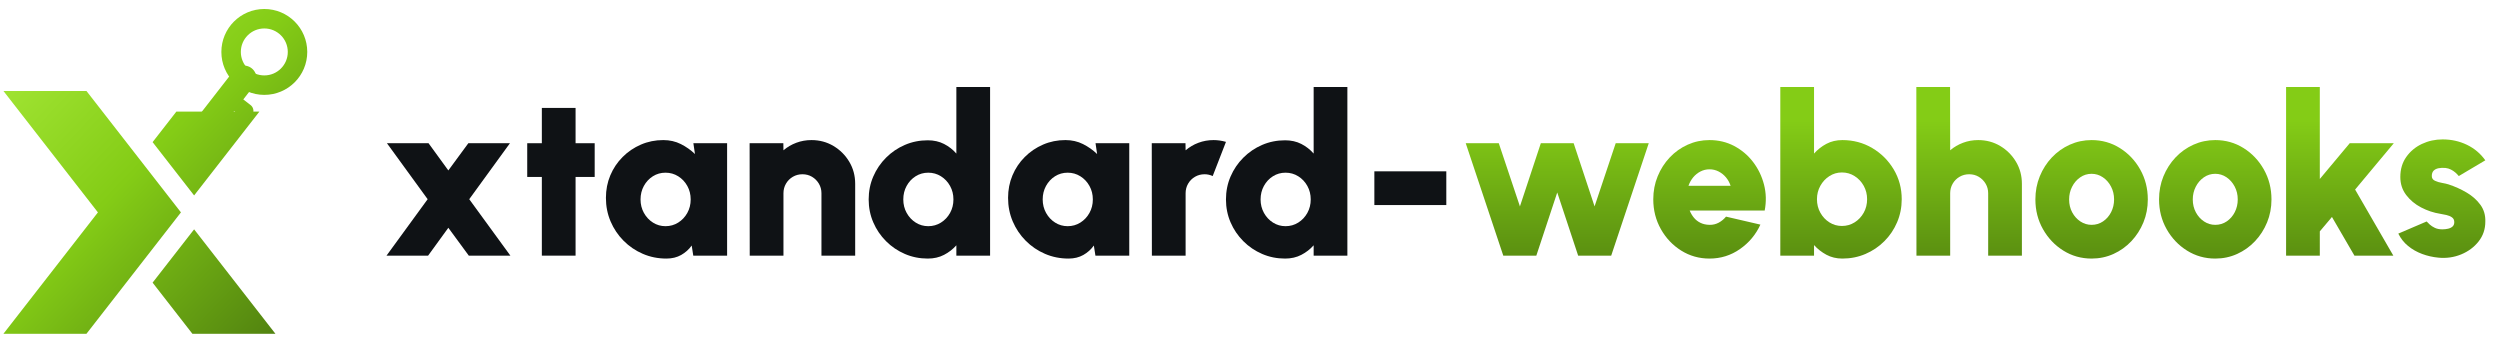
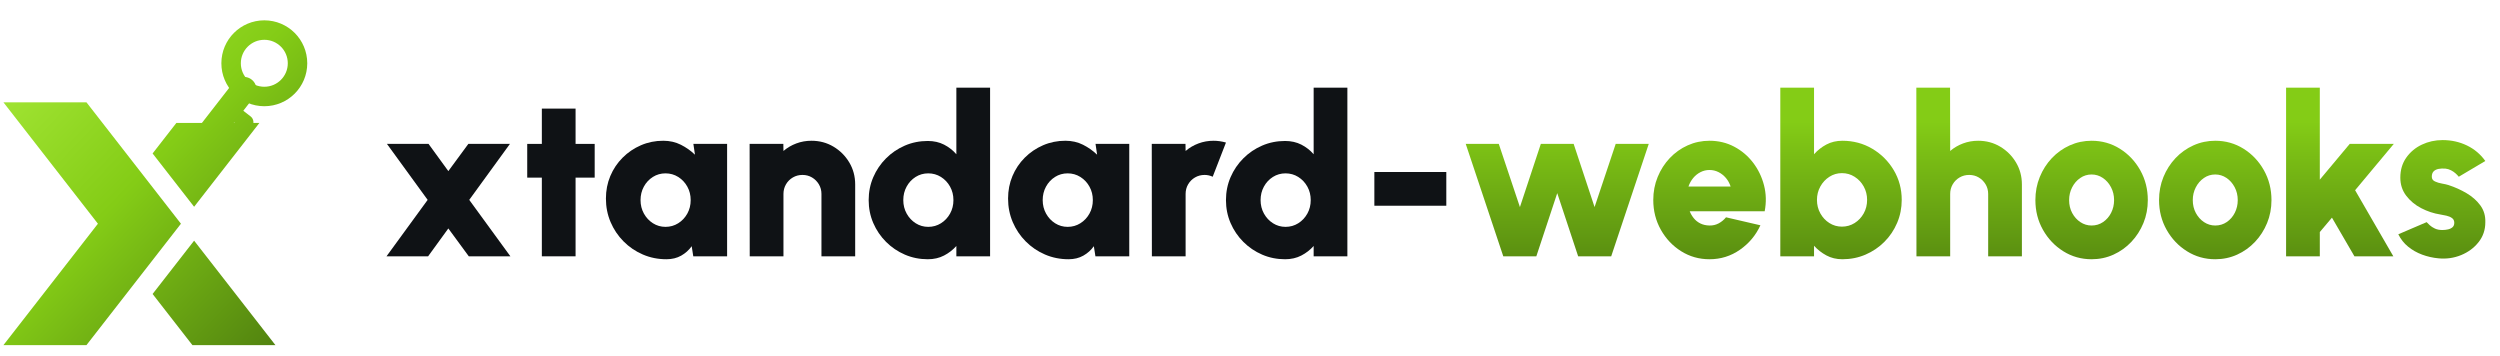
- <svg xmlns="http://www.w3.org/2000/svg" viewBox="0 0 1111.9 152.4" width="1111.9" height="152.4" role="img" aria-label="xtandard-webhooks">
+ <svg xmlns="http://www.w3.org/2000/svg" viewBox="0 0 1111.9 158.0" width="1111.9" height="158.0" role="img" aria-label="xtandard-webhooks">
  <defs>
    <linearGradient id="lime" x1="250" y1="250" x2="760" y2="740" gradientUnits="userSpaceOnUse">
      <stop offset="0" stop-color="#A3E635" />
      <stop offset=".42" stop-color="#84CC16" />
      <stop offset="1" stop-color="#4D7C0F" />
    </linearGradient>
    <linearGradient id="word" x1="0" y1="-60" x2="0" y2="20" gradientUnits="userSpaceOnUse">
      <stop offset="0" stop-color="#84CC16" />
      <stop offset="1" stop-color="#4D7C0F" />
    </linearGradient>
  </defs>
-   <g transform="translate(0 4.0) scale(0.25467) translate(-244 -156.8)">
+   <g transform="translate(0 4) scale(0.25467) translate(-244 -137.0)">
    <path d="M250 300L395 300L560 512L395 724L250 724L415 512Z" fill="url(#lime)" />
    <path d="M552.0 336L697.0 336L583.0 482.4L510.5 389.3Z" fill="url(#lime)" />
    <path d="M580.0 724L725.0 724L583.0 541.6L510.5 634.7Z" fill="url(#lime)" />
    <g fill="none" stroke="url(#lime)" stroke-linecap="round">
      <path d="M612.2 351.8L669.9 277.6" stroke-width="44" />
      <path d="M643.6 311.5l30.0 23.3" stroke-width="26" />
      <circle cx="705.6" cy="231.8" r="58" stroke-width="34" />
    </g>
  </g>
-   <g transform="translate(167.9 113.7)" fill="#0F1215">
+   <g transform="translate(167.9 114.0)" fill="#0F1215">
    <path transform="translate(0.00 0.00)" d="M 4 0 L 22.301 -25.102 L 4.199 -50 L 22.699 -50 L 31.5 -37.898 L 40.398 -50 L 58.898 -50 L 40.801 -25.102 L 59.102 0 L 40.602 0 L 31.5 -12.398 L 22.5 0 Z M 4 0" />
    <path transform="translate(63.09 0.00)" d="M 33.5 -35 L 25 -35 L 25 0 L 10 0 L 10 -35 L 3.5 -35 L 3.5 -50 L 10 -50 L 10 -65.699 L 25 -65.699 L 25 -50 L 33.5 -50 Z M 33.5 -35" />
    <path transform="translate(98.59 0.00)" d="M 41.898 -50 L 56.898 -50 L 56.898 0 L 41.852 0 L 41.148 -4.5 C 39.918 -2.766 38.359 -1.367 36.477 -0.301 C 34.59 0.766 32.398 1.301 29.898 1.301 C 26.168 1.301 22.676 0.602 19.426 -0.801 C 16.176 -2.199 13.316 -4.141 10.852 -6.625 C 8.383 -9.109 6.457 -11.977 5.074 -15.227 C 3.691 -18.477 3 -21.965 3 -25.699 C 3 -29.266 3.648 -32.602 4.949 -35.699 C 6.25 -38.801 8.074 -41.523 10.426 -43.875 C 12.773 -46.227 15.492 -48.066 18.574 -49.398 C 21.66 -50.734 24.965 -51.398 28.5 -51.398 C 31.367 -51.398 33.977 -50.809 36.324 -49.625 C 38.676 -48.441 40.766 -46.965 42.602 -45.199 Z M 29.5 -13.102 C 31.566 -13.102 33.449 -13.633 35.148 -14.699 C 36.852 -15.766 38.199 -17.199 39.199 -19 C 40.199 -20.801 40.699 -22.801 40.699 -25 C 40.699 -27.199 40.199 -29.199 39.199 -31 C 38.199 -32.801 36.852 -34.234 35.148 -35.301 C 33.449 -36.367 31.566 -36.898 29.5 -36.898 C 27.434 -36.898 25.559 -36.367 23.875 -35.301 C 22.191 -34.234 20.859 -32.801 19.875 -31 C 18.891 -29.199 18.398 -27.199 18.398 -25 C 18.398 -22.801 18.898 -20.801 19.898 -19 C 20.898 -17.199 22.242 -15.766 23.926 -14.699 C 25.609 -13.633 27.465 -13.102 29.5 -13.102 Z M 29.5 -13.102" />
    <path transform="translate(159.50 0.00)" d="M 52.949 -31.949 L 52.949 0 L 37.949 0 L 37.949 -27.75 C 37.949 -29.316 37.566 -30.742 36.801 -32.023 C 36.035 -33.309 35.016 -34.324 33.75 -35.074 C 32.484 -35.824 31.066 -36.199 29.5 -36.199 C 27.934 -36.199 26.508 -35.824 25.227 -35.074 C 23.941 -34.324 22.926 -33.309 22.176 -32.023 C 21.426 -30.742 21.051 -29.316 21.051 -27.75 L 21.051 0 L 6.051 0 L 6 -50 L 21 -50 L 21.051 -46.852 C 22.715 -48.285 24.617 -49.398 26.75 -50.199 C 28.883 -51 31.133 -51.398 33.5 -51.398 C 37.102 -51.398 40.367 -50.523 43.301 -48.773 C 46.234 -47.023 48.574 -44.684 50.324 -41.75 C 52.074 -38.816 52.949 -35.551 52.949 -31.949 Z M 52.949 -31.949" />
    <path transform="translate(215.45 0.00)" d="M 42 -75 L 57 -75 L 57 0 L 42 0 L 42 -4.602 C 40.465 -2.867 38.641 -1.449 36.523 -0.352 C 34.41 0.75 32 1.301 29.301 1.301 C 25.668 1.301 22.266 0.617 19.102 -0.75 C 15.934 -2.117 13.141 -4.008 10.727 -6.426 C 8.309 -8.84 6.418 -11.633 5.051 -14.801 C 3.684 -17.965 3 -21.367 3 -25 C 3 -28.633 3.684 -32.035 5.051 -35.199 C 6.418 -38.367 8.309 -41.16 10.727 -43.574 C 13.141 -45.992 15.934 -47.883 19.102 -49.25 C 22.266 -50.617 25.668 -51.301 29.301 -51.301 C 32 -51.301 34.41 -50.758 36.523 -49.676 C 38.641 -48.59 40.465 -47.168 42 -45.398 Z M 29.5 -13.102 C 31.566 -13.102 33.449 -13.633 35.148 -14.699 C 36.852 -15.766 38.199 -17.199 39.199 -19 C 40.199 -20.801 40.699 -22.801 40.699 -25 C 40.699 -27.199 40.199 -29.199 39.199 -31 C 38.199 -32.801 36.852 -34.234 35.148 -35.301 C 33.449 -36.367 31.566 -36.898 29.5 -36.898 C 27.434 -36.898 25.559 -36.367 23.875 -35.301 C 22.191 -34.234 20.859 -32.801 19.875 -31 C 18.891 -29.199 18.398 -27.199 18.398 -25 C 18.398 -22.801 18.898 -20.801 19.898 -19 C 20.898 -17.199 22.242 -15.766 23.926 -14.699 C 25.609 -13.633 27.465 -13.102 29.5 -13.102 Z M 29.5 -13.102" />
    <path transform="translate(277.45 0.00)" d="M 41.898 -50 L 56.898 -50 L 56.898 0 L 41.852 0 L 41.148 -4.5 C 39.918 -2.766 38.359 -1.367 36.477 -0.301 C 34.59 0.766 32.398 1.301 29.898 1.301 C 26.168 1.301 22.676 0.602 19.426 -0.801 C 16.176 -2.199 13.316 -4.141 10.852 -6.625 C 8.383 -9.109 6.457 -11.977 5.074 -15.227 C 3.691 -18.477 3 -21.965 3 -25.699 C 3 -29.266 3.648 -32.602 4.949 -35.699 C 6.25 -38.801 8.074 -41.523 10.426 -43.875 C 12.773 -46.227 15.492 -48.066 18.574 -49.398 C 21.66 -50.734 24.965 -51.398 28.5 -51.398 C 31.367 -51.398 33.977 -50.809 36.324 -49.625 C 38.676 -48.441 40.766 -46.965 42.602 -45.199 Z M 29.5 -13.102 C 31.566 -13.102 33.449 -13.633 35.148 -14.699 C 36.852 -15.766 38.199 -17.199 39.199 -19 C 40.199 -20.801 40.699 -22.801 40.699 -25 C 40.699 -27.199 40.199 -29.199 39.199 -31 C 38.199 -32.801 36.852 -34.234 35.148 -35.301 C 33.449 -36.367 31.566 -36.898 29.5 -36.898 C 27.434 -36.898 25.559 -36.367 23.875 -35.301 C 22.191 -34.234 20.859 -32.801 19.875 -31 C 18.891 -29.199 18.398 -27.199 18.398 -25 C 18.398 -22.801 18.898 -20.801 19.898 -19 C 20.898 -17.199 22.242 -15.766 23.926 -14.699 C 25.609 -13.633 27.465 -13.102 29.5 -13.102 Z M 29.5 -13.102" />
    <path transform="translate(338.36 0.00)" d="M 6.051 0 L 6 -50 L 21 -50 L 21.051 -46.852 C 22.715 -48.285 24.617 -49.398 26.75 -50.199 C 28.883 -51 31.133 -51.398 33.5 -51.398 C 35.301 -51.398 37.133 -51.133 39 -50.602 L 33.102 -35.398 C 31.934 -35.934 30.734 -36.199 29.5 -36.199 C 27.934 -36.199 26.508 -35.824 25.227 -35.074 C 23.941 -34.324 22.926 -33.309 22.176 -32.023 C 21.426 -30.742 21.051 -29.316 21.051 -27.75 L 21.051 0 Z M 6.051 0" />
    <path transform="translate(374.36 0.00)" d="M 42 -75 L 57 -75 L 57 0 L 42 0 L 42 -4.602 C 40.465 -2.867 38.641 -1.449 36.523 -0.352 C 34.41 0.75 32 1.301 29.301 1.301 C 25.668 1.301 22.266 0.617 19.102 -0.75 C 15.934 -2.117 13.141 -4.008 10.727 -6.426 C 8.309 -8.84 6.418 -11.633 5.051 -14.801 C 3.684 -17.965 3 -21.367 3 -25 C 3 -28.633 3.684 -32.035 5.051 -35.199 C 6.418 -38.367 8.309 -41.16 10.727 -43.574 C 13.141 -45.992 15.934 -47.883 19.102 -49.25 C 22.266 -50.617 25.668 -51.301 29.301 -51.301 C 32 -51.301 34.41 -50.758 36.523 -49.676 C 38.641 -48.59 40.465 -47.168 42 -45.398 Z M 29.5 -13.102 C 31.566 -13.102 33.449 -13.633 35.148 -14.699 C 36.852 -15.766 38.199 -17.199 39.199 -19 C 40.199 -20.801 40.699 -22.801 40.699 -25 C 40.699 -27.199 40.199 -29.199 39.199 -31 C 38.199 -32.801 36.852 -34.234 35.148 -35.301 C 33.449 -36.367 31.566 -36.898 29.5 -36.898 C 27.434 -36.898 25.559 -36.367 23.875 -35.301 C 22.191 -34.234 20.859 -32.801 19.875 -31 C 18.891 -29.199 18.398 -27.199 18.398 -25 C 18.398 -22.801 18.898 -20.801 19.898 -19 C 20.898 -17.199 22.242 -15.766 23.926 -14.699 C 25.609 -13.633 27.465 -13.102 29.5 -13.102 Z M 29.5 -13.102" />
    <path transform="translate(437.36 0.00)" d="M 6 -37.5 L 38 -37.5 L 38 -22.5 L 6 -22.5 Z M 6 -37.5" />
  </g>
-   <g transform="translate(648.9 113.7)" fill="url(#word)">
+   <g transform="translate(648.9 114.0)" fill="url(#word)">
    <path transform="translate(0.00 0.00)" d="M 34.398 0 L 19.699 0 L 3 -50 L 17.699 -50 L 27.102 -21.898 L 36.398 -50 L 51 -50 L 60.301 -21.898 L 69.699 -50 L 84.398 -50 L 67.699 0 L 53 0 L 43.699 -28.102 Z M 34.398 0" />
    <path transform="translate(83.41 0.00)" d="M 28 1.301 C 23.398 1.301 19.207 0.117 15.426 -2.25 C 11.641 -4.617 8.625 -7.801 6.375 -11.801 C 4.125 -15.801 3 -20.215 3 -25.051 C 3 -28.684 3.648 -32.09 4.949 -35.273 C 6.25 -38.457 8.043 -41.258 10.324 -43.676 C 12.609 -46.09 15.266 -47.984 18.301 -49.352 C 21.332 -50.715 24.566 -51.398 28 -51.398 C 32 -51.398 35.66 -50.523 38.977 -48.773 C 42.293 -47.023 45.09 -44.66 47.375 -41.676 C 49.66 -38.691 51.285 -35.332 52.25 -31.602 C 53.215 -27.867 53.316 -24.016 52.551 -20.051 L 19.199 -20.051 C 19.668 -18.883 20.293 -17.824 21.074 -16.875 C 21.859 -15.926 22.824 -15.168 23.977 -14.602 C 25.125 -14.035 26.465 -13.734 28 -13.699 C 29.465 -13.668 30.824 -13.984 32.074 -14.648 C 33.324 -15.316 34.418 -16.215 35.352 -17.352 L 50.648 -13.801 C 48.617 -9.367 45.582 -5.742 41.551 -2.926 C 37.516 -0.109 33 1.301 28 1.301 Z M 18.648 -31.051 L 37.398 -31.051 C 36.934 -32.484 36.234 -33.75 35.301 -34.852 C 34.367 -35.949 33.273 -36.816 32.023 -37.449 C 30.773 -38.082 29.434 -38.398 28 -38.398 C 26.602 -38.398 25.273 -38.082 24.023 -37.449 C 22.773 -36.816 21.691 -35.949 20.773 -34.852 C 19.859 -33.75 19.148 -32.484 18.648 -31.051 Z M 18.648 -31.051" />
    <path transform="translate(136.91 0.00)" d="M 33.602 -51.398 C 38.465 -51.398 42.898 -50.215 46.898 -47.852 C 50.898 -45.484 54.082 -42.309 56.449 -38.324 C 58.816 -34.34 60 -29.934 60 -25.102 C 60 -21.465 59.316 -18.051 57.949 -14.852 C 56.582 -11.648 54.691 -8.84 52.273 -6.426 C 49.859 -4.008 47.059 -2.117 43.875 -0.75 C 40.691 0.617 37.266 1.301 33.602 1.301 C 30.965 1.301 28.602 0.734 26.5 -0.398 C 24.398 -1.535 22.566 -2.965 21 -4.699 L 21 0 L 6 0 L 6 -75 L 21 -75 L 21 -45.398 C 22.566 -47.168 24.398 -48.609 26.5 -49.727 C 28.602 -50.84 30.965 -51.398 33.602 -51.398 Z M 33.398 -13.199 C 35.465 -13.199 37.352 -13.734 39.051 -14.801 C 40.75 -15.867 42.102 -17.301 43.102 -19.102 C 44.102 -20.898 44.602 -22.898 44.602 -25.102 C 44.602 -27.266 44.102 -29.25 43.102 -31.051 C 42.102 -32.852 40.75 -34.293 39.051 -35.375 C 37.352 -36.457 35.465 -37 33.398 -37 C 31.367 -37 29.508 -36.457 27.824 -35.375 C 26.141 -34.293 24.801 -32.852 23.801 -31.051 C 22.801 -29.25 22.301 -27.266 22.301 -25.102 C 22.301 -22.898 22.801 -20.898 23.801 -19.102 C 24.801 -17.301 26.141 -15.867 27.824 -14.801 C 29.508 -13.734 31.367 -13.199 33.398 -13.199 Z M 33.398 -13.199" />
    <path transform="translate(197.41 0.00)" d="M 52.949 -31.949 L 52.949 0 L 37.949 0 L 37.949 -27.75 C 37.949 -29.316 37.566 -30.742 36.801 -32.023 C 36.035 -33.309 35.016 -34.324 33.75 -35.074 C 32.484 -35.824 31.066 -36.199 29.5 -36.199 C 27.934 -36.199 26.508 -35.824 25.227 -35.074 C 23.941 -34.324 22.926 -33.309 22.176 -32.023 C 21.426 -30.742 21.051 -29.316 21.051 -27.75 L 21.051 0 L 6.051 0 L 6 -75 L 21 -75 L 21.051 -46.852 C 22.715 -48.285 24.617 -49.398 26.75 -50.199 C 28.883 -51 31.133 -51.398 33.5 -51.398 C 37.102 -51.398 40.367 -50.523 43.301 -48.773 C 46.234 -47.023 48.574 -44.684 50.324 -41.75 C 52.074 -38.816 52.949 -35.551 52.949 -31.949 Z M 52.949 -31.949" />
    <path transform="translate(253.36 0.00)" d="M 28 1.301 C 23.398 1.301 19.207 0.117 15.426 -2.25 C 11.641 -4.617 8.625 -7.793 6.375 -11.773 C 4.125 -15.758 3 -20.168 3 -25 C 3 -28.668 3.648 -32.09 4.949 -35.273 C 6.25 -38.457 8.043 -41.258 10.324 -43.676 C 12.609 -46.09 15.266 -47.984 18.301 -49.352 C 21.332 -50.715 24.566 -51.398 28 -51.398 C 32.602 -51.398 36.793 -50.215 40.574 -47.852 C 44.359 -45.484 47.375 -42.301 49.625 -38.301 C 51.875 -34.301 53 -29.867 53 -25 C 53 -21.367 52.352 -17.965 51.051 -14.801 C 49.75 -11.633 47.957 -8.84 45.676 -6.426 C 43.391 -4.008 40.742 -2.117 37.727 -0.75 C 34.707 0.617 31.465 1.301 28 1.301 Z M 28 -13.699 C 29.898 -13.699 31.609 -14.215 33.125 -15.25 C 34.641 -16.285 35.832 -17.66 36.699 -19.375 C 37.566 -21.09 38 -22.965 38 -25 C 38 -27.102 37.543 -29.016 36.625 -30.75 C 35.707 -32.484 34.492 -33.859 32.977 -34.875 C 31.457 -35.891 29.801 -36.398 28 -36.398 C 26.133 -36.398 24.441 -35.875 22.926 -34.824 C 21.41 -33.773 20.207 -32.383 19.324 -30.648 C 18.441 -28.918 18 -27.035 18 -25 C 18 -22.867 18.457 -20.949 19.375 -19.25 C 20.293 -17.551 21.508 -16.199 23.023 -15.199 C 24.543 -14.199 26.199 -13.699 28 -13.699 Z M 28 -13.699" />
    <path transform="translate(308.36 0.00)" d="M 28 1.301 C 23.398 1.301 19.207 0.117 15.426 -2.25 C 11.641 -4.617 8.625 -7.793 6.375 -11.773 C 4.125 -15.758 3 -20.168 3 -25 C 3 -28.668 3.648 -32.09 4.949 -35.273 C 6.25 -38.457 8.043 -41.258 10.324 -43.676 C 12.609 -46.09 15.266 -47.984 18.301 -49.352 C 21.332 -50.715 24.566 -51.398 28 -51.398 C 32.602 -51.398 36.793 -50.215 40.574 -47.852 C 44.359 -45.484 47.375 -42.301 49.625 -38.301 C 51.875 -34.301 53 -29.867 53 -25 C 53 -21.367 52.352 -17.965 51.051 -14.801 C 49.75 -11.633 47.957 -8.84 45.676 -6.426 C 43.391 -4.008 40.742 -2.117 37.727 -0.75 C 34.707 0.617 31.465 1.301 28 1.301 Z M 28 -13.699 C 29.898 -13.699 31.609 -14.215 33.125 -15.25 C 34.641 -16.285 35.832 -17.66 36.699 -19.375 C 37.566 -21.09 38 -22.965 38 -25 C 38 -27.102 37.543 -29.016 36.625 -30.75 C 35.707 -32.484 34.492 -33.859 32.977 -34.875 C 31.457 -35.891 29.801 -36.398 28 -36.398 C 26.133 -36.398 24.441 -35.875 22.926 -34.824 C 21.41 -33.773 20.207 -32.383 19.324 -30.648 C 18.441 -28.918 18 -27.035 18 -25 C 18 -22.867 18.457 -20.949 19.375 -19.25 C 20.293 -17.551 21.508 -16.199 23.023 -15.199 C 24.543 -14.199 26.199 -13.699 28 -13.699 Z M 28 -13.699" />
    <path transform="translate(361.86 0.00)" d="M 53.699 0 L 36.398 0 L 26.398 -17.199 L 21 -10.801 L 21 0 L 6 0 L 6 -75 L 21 -75 L 21 -34.102 L 34.301 -50 L 53.898 -50 L 36.699 -29.398 Z M 53.699 0" />
    <path transform="translate(415.27 0.00)" d="M 20.398 0.898 C 17.867 0.668 15.434 0.117 13.102 -0.75 C 10.766 -1.617 8.684 -2.801 6.852 -4.301 C 5.016 -5.801 3.566 -7.633 2.5 -9.801 L 15.102 -15.199 C 15.434 -14.832 15.898 -14.375 16.5 -13.824 C 17.102 -13.273 17.859 -12.785 18.773 -12.352 C 19.691 -11.918 20.801 -11.699 22.102 -11.699 C 22.965 -11.699 23.809 -11.793 24.625 -11.977 C 25.441 -12.16 26.109 -12.484 26.625 -12.949 C 27.141 -13.418 27.398 -14.066 27.398 -14.898 C 27.398 -15.832 27.059 -16.543 26.375 -17.023 C 25.691 -17.508 24.867 -17.859 23.898 -18.074 C 22.934 -18.293 22.035 -18.465 21.199 -18.602 C 18.234 -19.066 15.391 -20.008 12.676 -21.426 C 9.957 -22.84 7.734 -24.691 6 -26.977 C 4.266 -29.258 3.398 -31.934 3.398 -35 C 3.398 -38.434 4.285 -41.398 6.051 -43.898 C 7.816 -46.398 10.125 -48.324 12.977 -49.676 C 15.824 -51.023 18.898 -51.699 22.199 -51.699 C 26.102 -51.699 29.707 -50.898 33.023 -49.301 C 36.34 -47.699 39.066 -45.398 41.199 -42.398 L 29.398 -35.398 C 29 -35.898 28.508 -36.41 27.926 -36.926 C 27.34 -37.441 26.676 -37.891 25.926 -38.273 C 25.176 -38.66 24.367 -38.898 23.5 -39 C 22.332 -39.102 21.293 -39.059 20.375 -38.875 C 19.457 -38.691 18.734 -38.324 18.199 -37.773 C 17.668 -37.227 17.398 -36.434 17.398 -35.398 C 17.398 -34.434 17.867 -33.734 18.801 -33.301 C 19.734 -32.867 20.785 -32.551 21.949 -32.352 C 23.117 -32.148 24.066 -31.934 24.801 -31.699 C 27.668 -30.766 30.367 -29.551 32.898 -28.051 C 35.434 -26.551 37.477 -24.734 39.023 -22.602 C 40.574 -20.465 41.301 -17.965 41.199 -15.102 C 41.199 -11.766 40.199 -8.832 38.199 -6.301 C 36.199 -3.766 33.617 -1.852 30.449 -0.551 C 27.285 0.75 23.934 1.234 20.398 0.898 Z M 20.398 0.898" />
  </g>
</svg>
